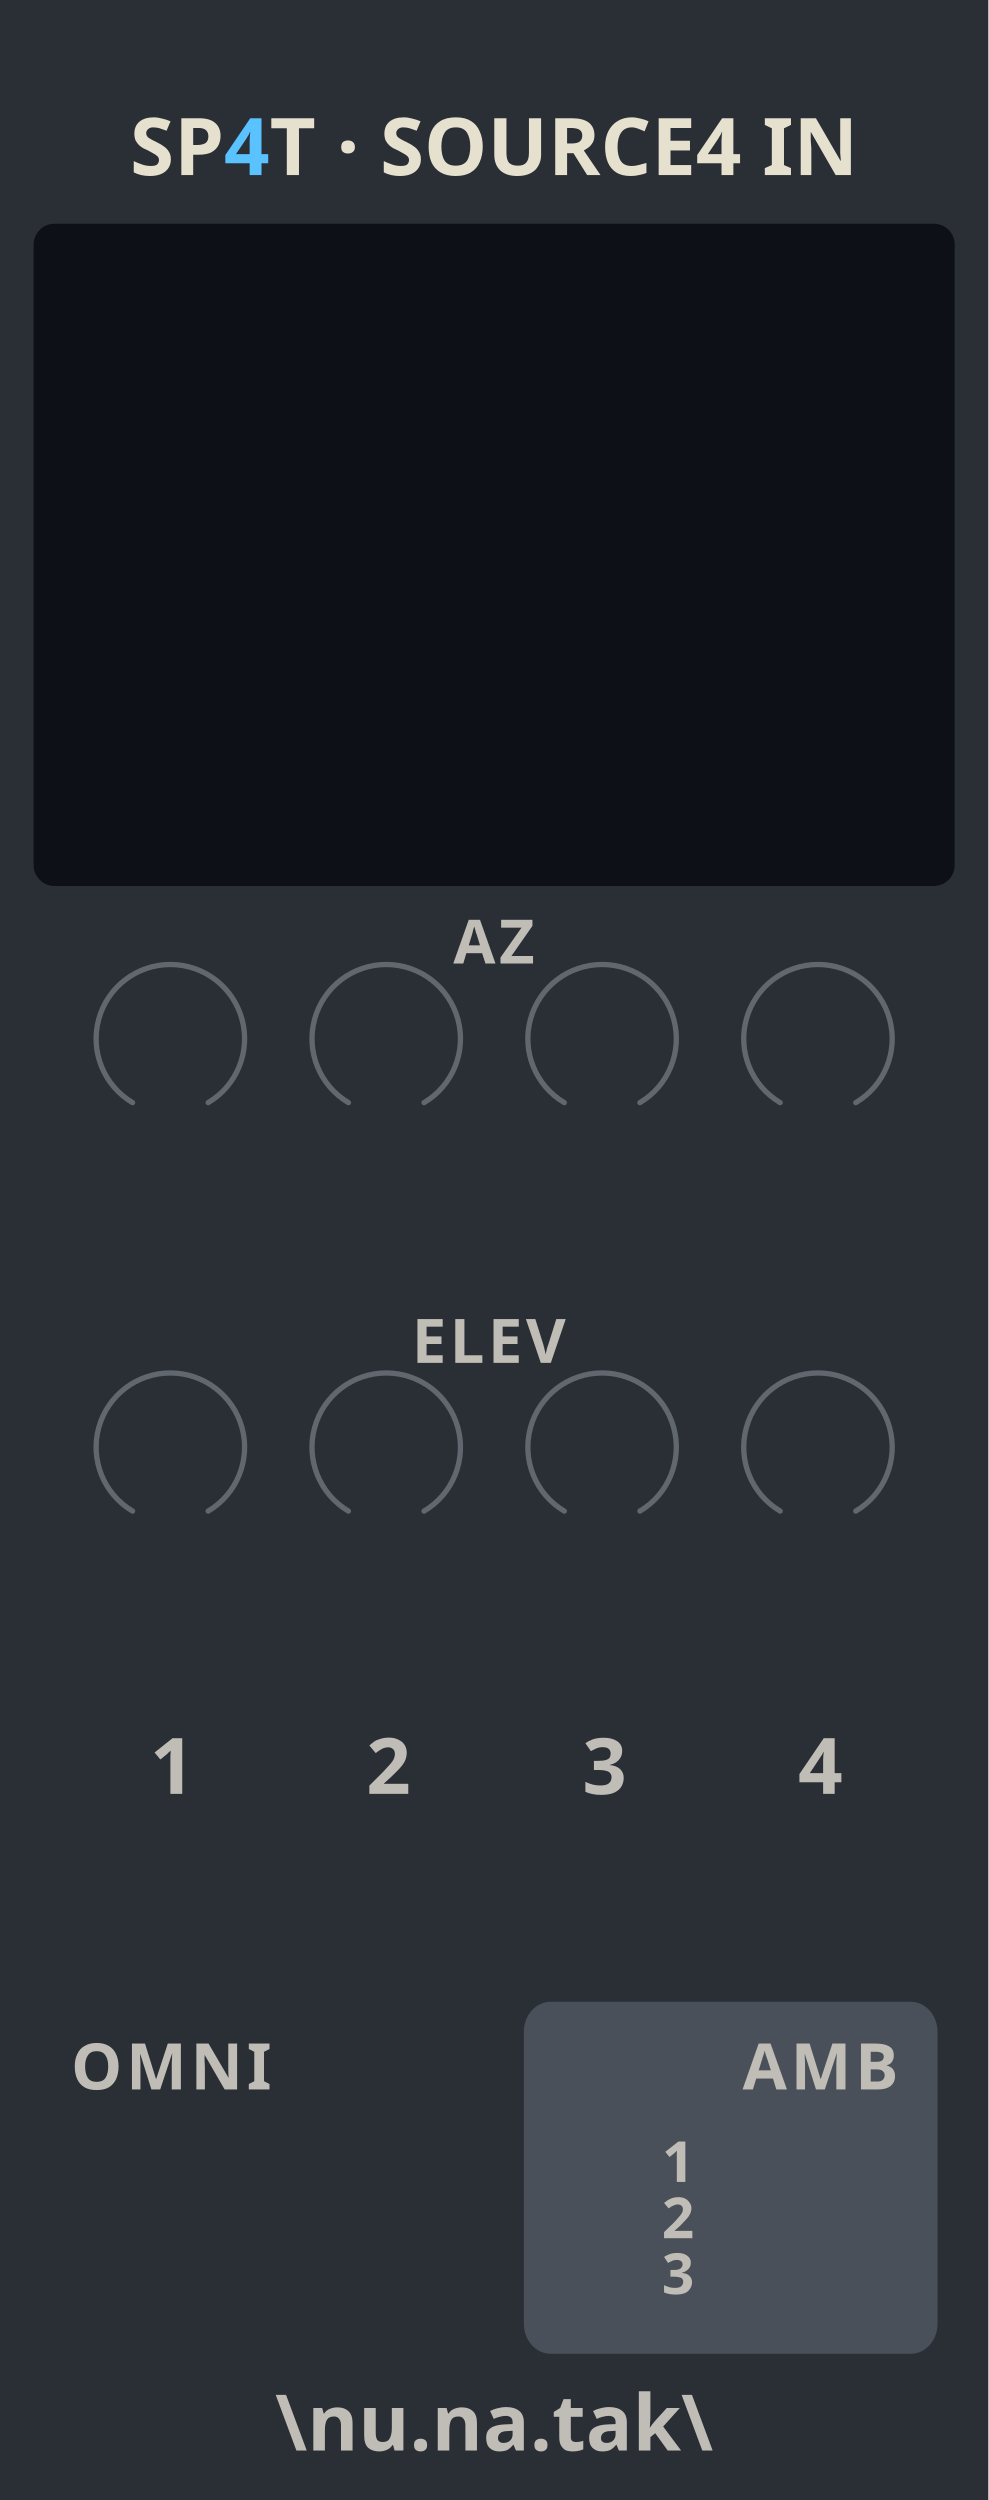
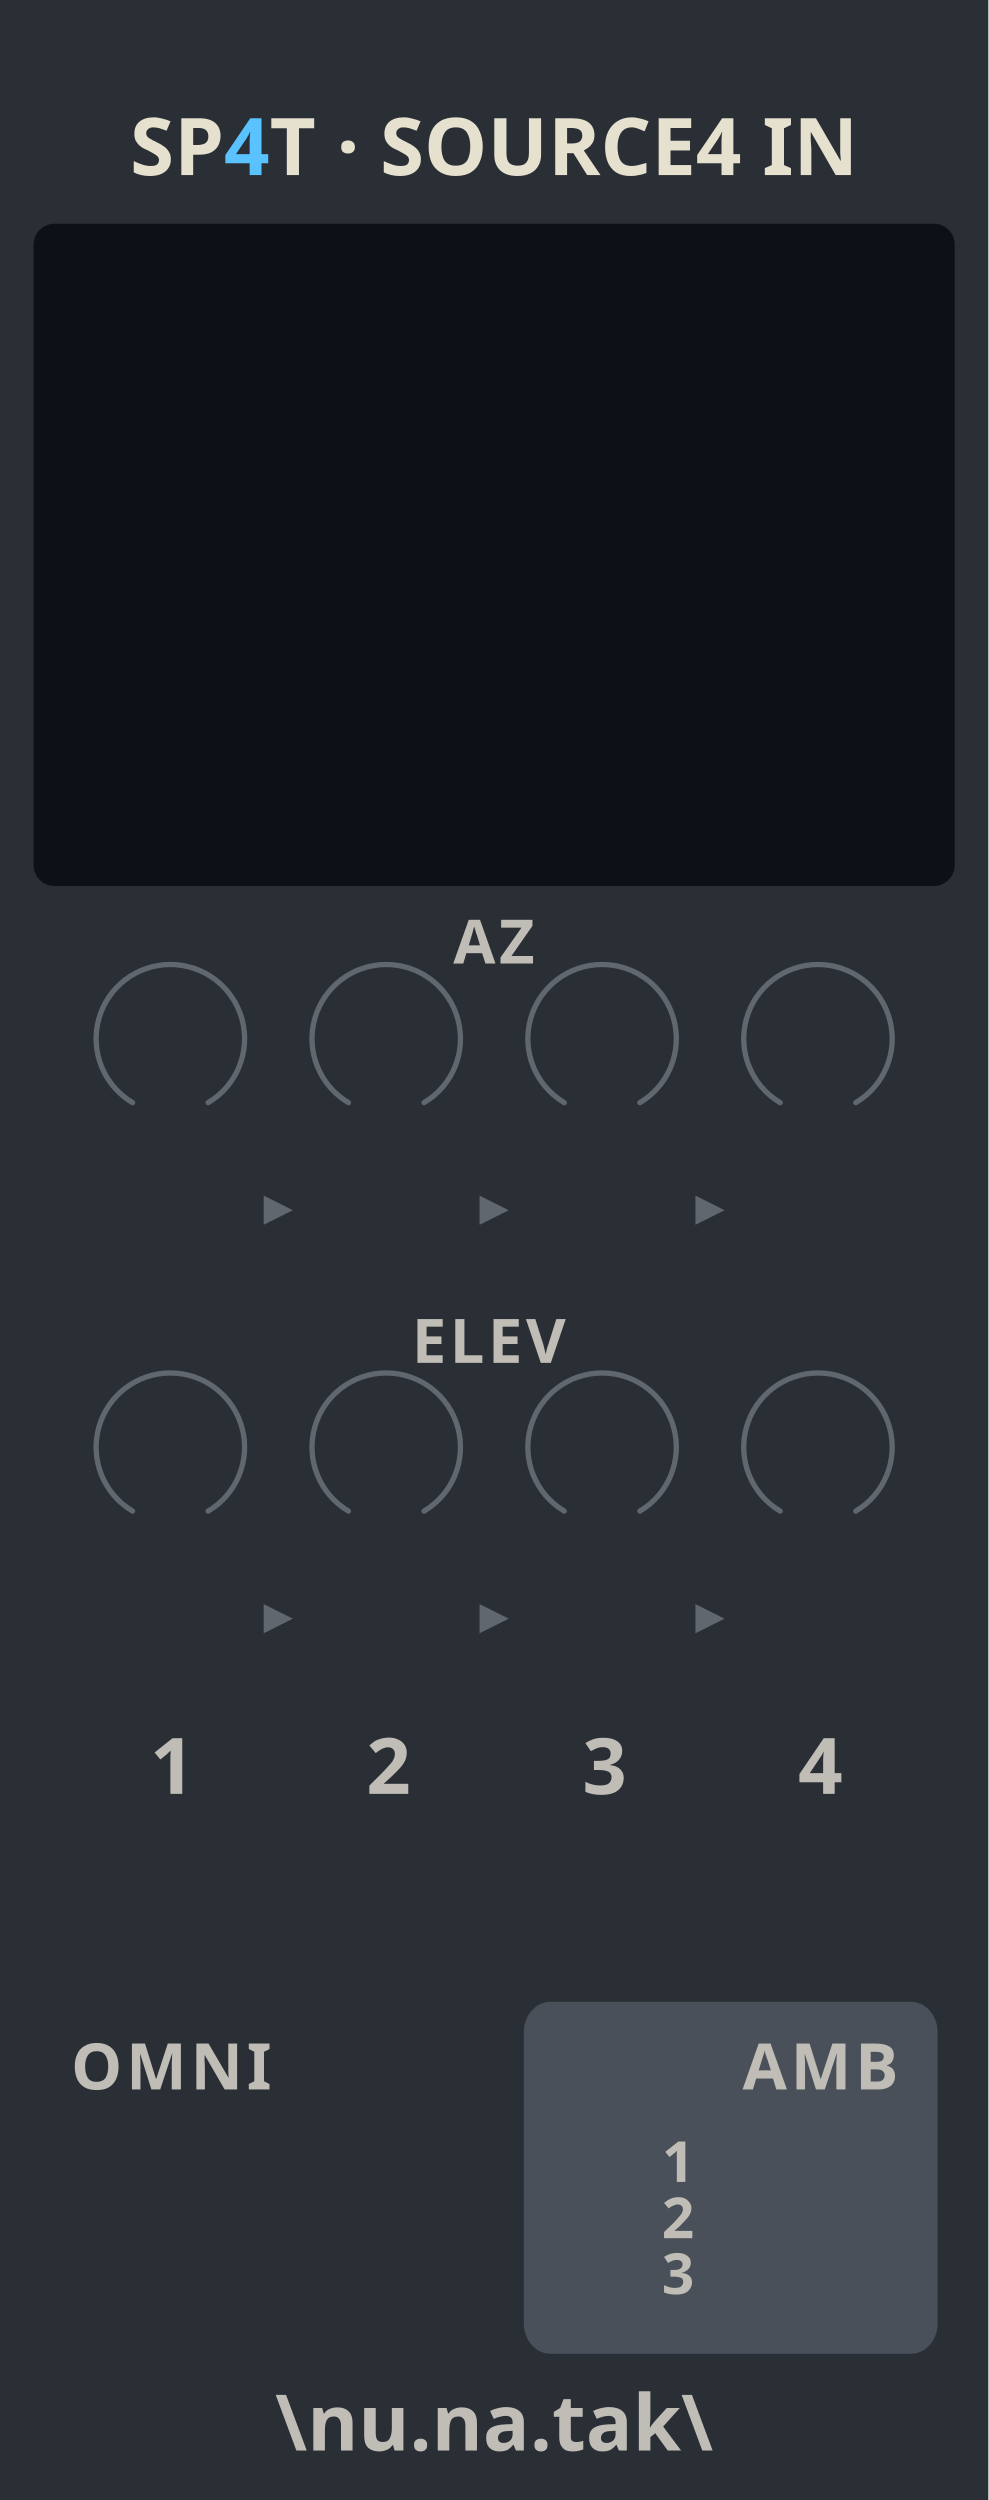
<svg xmlns="http://www.w3.org/2000/svg" xmlns:xlink="http://www.w3.org/1999/xlink" version="1.1" width="50.8mm" height="128.5mm" viewBox="0 0 50.8 128.5" id="svg49">
  <defs id="component-defs">
    <linearGradient id="linearGradient21">
      <stop style="stop-color:#2a2e35;stop-opacity:1;" offset="0" id="stop21" />
      <stop style="stop-color:#cfd3d9;stop-opacity:1;" offset="1" id="stop22" />
    </linearGradient>
    <linearGradient xlink:href="#linearGradient21" id="linearGradient22" x1="14.306" y1="59.001" x2="14.306" y2="65.366" gradientUnits="userSpaceOnUse" gradientTransform="matrix(0.4537741,0,0,2.814413,2.249732,-96.18744)" />
    <linearGradient xlink:href="#linearGradient21" id="linearGradient14" gradientUnits="userSpaceOnUse" gradientTransform="matrix(0.4537741,0,0,2.814413,13.22643,-96.18744)" x1="14.306" y1="59.001" x2="14.306" y2="65.366" />
    <linearGradient xlink:href="#linearGradient21" id="linearGradient15" gradientUnits="userSpaceOnUse" gradientTransform="matrix(0.4537741,0,0,2.814413,24.32243,-96.18744)" x1="14.306" y1="59.001" x2="14.306" y2="65.366" />
    <linearGradient xlink:href="#linearGradient21" id="linearGradient16" gradientUnits="userSpaceOnUse" gradientTransform="matrix(0.4537741,0,0,2.814413,35.41743,-96.18744)" x1="14.306" y1="59.001" x2="14.306" y2="65.366" />
    <linearGradient xlink:href="#linearGradient21" id="linearGradient32" gradientUnits="userSpaceOnUse" gradientTransform="matrix(0.4537741,0,0,2.814413,35.41743,-117.1828)" x1="14.306" y1="59.001" x2="14.306" y2="65.366" />
    <linearGradient xlink:href="#linearGradient21" id="linearGradient33" gradientUnits="userSpaceOnUse" gradientTransform="matrix(0.4537741,0,0,2.814413,24.32243,-117.1828)" x1="14.306" y1="59.001" x2="14.306" y2="65.366" />
    <linearGradient xlink:href="#linearGradient21" id="linearGradient34" gradientUnits="userSpaceOnUse" gradientTransform="matrix(0.4537741,0,0,2.814413,13.22643,-117.1828)" x1="14.306" y1="59.001" x2="14.306" y2="65.366" />
    <linearGradient xlink:href="#linearGradient21" id="linearGradient35" gradientUnits="userSpaceOnUse" gradientTransform="matrix(0.4537741,0,0,2.814413,2.249732,-117.1828)" x1="14.306" y1="59.001" x2="14.306" y2="65.366" />
  </defs>
  <g id="panel">
    <rect id="background" x="0" y="0" width="50.8" height="128.5" fill="#2a2e35" />
    <rect style="fill:#4a5059;stroke:none" id="rect85" width="21.266" height="18.093" x="26.925" y="102.892" rx="1.374" ry="1.552" />
    <text id="title" x="25.4" y="9" font-family="'Rounded Mplus 1c', 'Arial Rounded MT Bold', sans-serif" font-size="4.1" font-weight="700" text-anchor="middle" fill="#e6e1cf">SP<tspan fill="#59c2ff" id="title-accent">4</tspan>T · SOURCE4 IN</text>
    <text x="8.707" y="107.4" id="text43" style="font-weight:600;font-size:3.3px;font-family:'Barlow Condensed', 'Arial Narrow', sans-serif;letter-spacing:0.2;text-anchor:middle;fill:#bfbdb6">
      <tspan id="tspan2" x="8.807" y="107.4">OMNI</tspan>
    </text>
    <text x="42.072" y="107.4" id="text46" style="font-weight:600;font-size:3.3px;font-family:'Barlow Condensed', 'Arial Narrow', sans-serif;letter-spacing:0.2;text-anchor:middle;fill:#bfbdb6">
      <tspan id="tspan85" x="42.172" y="107.4">AMB</tspan>
    </text>
    <text id="brand" x="25.4" y="125.958" font-family="'Rounded Mplus 1c', 'Arial Rounded MT Bold', sans-serif" font-size="4" font-weight="700" text-anchor="middle" fill="#bfbdb6">\nu.na.tak\</text>
    <rect id="screen" x="1.728" y="11.5" width="47.344" height="34.039" rx="1.072" fill="#0d1017" style="stroke-width:1.156" />
    <text x="19.893" y="92.204" id="text53" style="font-weight:600;font-size:4px;font-family:'Barlow Condensed', 'Arial Narrow', sans-serif;letter-spacing:0.162;text-anchor:middle;fill:#bfbdb6;fill-opacity:1;stroke-width:0.81">
      <tspan id="tspan53" x="19.974" y="92.204" style="stroke-width:0.81;fill:#bfbdb6;fill-opacity:1">2</tspan>
    </text>
    <text x="34.023" y="112.151" id="text47" style="font-weight:600;font-size:2.9px;font-family:'Barlow Condensed', 'Arial Narrow', sans-serif;letter-spacing:0.2;text-anchor:start;fill:#bfbdb6">
      <tspan id="tspan82" x="34.023" y="112.151">1</tspan>
    </text>
    <text x="34.023" y="115.041" id="text48" style="font-weight:600;font-size:2.9px;font-family:'Barlow Condensed', 'Arial Narrow', sans-serif;letter-spacing:0.2;text-anchor:start;fill:#bfbdb6">
      <tspan id="tspan83" x="34.023" y="115.041">2</tspan>
    </text>
    <text x="34.023" y="117.911" id="text49" style="font-weight:600;font-size:2.9px;font-family:'Barlow Condensed', 'Arial Narrow', sans-serif;letter-spacing:0.2;text-anchor:start;fill:#bfbdb6">
      <tspan id="tspan84" x="34.023" y="117.911">3</tspan>
    </text>
    <path d="m 6.813,77.67 a 3.816,3.816 0 1 1 3.887,0" id="path7" style="fill:none;stroke:#61676f;stroke-width:0.273;stroke-linecap:round" />
    <path d="m 17.909,77.67 a 3.816,3.816 0 1 1 3.887,0" id="path10" style="fill:none;stroke:#61676f;stroke-width:0.273;stroke-linecap:round" />
    <path d="m 40.1,77.67 a 3.816,3.816 0 1 1 3.887,0" id="path11" style="fill:none;stroke:#61676f;stroke-width:0.273;stroke-linecap:round" />
    <path d="m 29.004,77.67 a 3.816,3.816 0 1 1 3.887,0" id="path12" style="fill:none;stroke:#61676f;stroke-width:0.273;stroke-linecap:round" />
    <text x="25.026" y="70.051" id="text3" style="font-weight:600;font-size:3.135px;font-family:'Barlow Condensed', 'Arial Narrow', sans-serif;letter-spacing:0.19;text-anchor:middle;fill:#bfbdb6;stroke-width:0.95">
      <tspan id="tspan3" x="25.121" y="70.051" style="stroke-width:0.95">ELEV</tspan>
    </text>
    <text x="8.775" y="92.204" id="text6" style="font-style:normal;font-variant:normal;font-weight:600;font-stretch:normal;font-size:4px;font-family:'Barlow Condensed', 'Arial Narrow', sans-serif;-inkscape-font-specification:'Barlow Condensed, Arial Narrow, sans-serif, Semi-Bold';font-variant-ligatures:normal;font-variant-caps:normal;font-variant-numeric:normal;font-variant-east-asian:normal;letter-spacing:0.162;text-anchor:middle;fill:#bfbdb6;fill-opacity:1;stroke-width:0.81">
      <tspan id="tspan9" x="8.856" y="92.204" style="stroke-width:0.81;fill:#bfbdb6;fill-opacity:1">1</tspan>
    </text>
    <text x="30.997" y="92.21" id="text8" style="font-style:normal;font-variant:normal;font-weight:600;font-stretch:normal;font-size:4px;font-family:'Barlow Condensed', 'Arial Narrow', sans-serif;-inkscape-font-specification:'Barlow Condensed, Arial Narrow, sans-serif, Semi-Bold';font-variant-ligatures:normal;font-variant-caps:normal;font-variant-numeric:normal;font-variant-east-asian:normal;letter-spacing:0.162;text-anchor:middle;fill:#bfbdb6;fill-opacity:1;stroke-width:0.81">
      <tspan id="tspan10" x="31.078" y="92.21" style="stroke-width:0.81;fill:#bfbdb6;fill-opacity:1">3</tspan>
    </text>
    <text x="42.092" y="92.204" id="text9" style="font-style:normal;font-variant:normal;font-weight:600;font-stretch:normal;font-size:4px;font-family:'Barlow Condensed', 'Arial Narrow', sans-serif;-inkscape-font-specification:'Barlow Condensed, Arial Narrow, sans-serif, Semi-Bold';font-variant-ligatures:normal;font-variant-caps:normal;font-variant-numeric:normal;font-variant-east-asian:normal;letter-spacing:0.162;text-anchor:middle;fill:#bfbdb6;fill-opacity:1;stroke-width:0.81">
      <tspan id="tspan11" x="42.173" y="92.204" style="stroke-width:0.81;fill:#bfbdb6;fill-opacity:1">4</tspan>
    </text>
    <path d="m 6.813,56.675 a 3.816,3.816 0 1 1 3.887,0" id="path17" style="fill:none;stroke:#61676f;stroke-width:0.273;stroke-linecap:round" />
    <path d="m 17.909,56.675 a 3.816,3.816 0 1 1 3.887,0" id="path18" style="fill:none;stroke:#61676f;stroke-width:0.273;stroke-linecap:round" />
    <path d="m 40.1,56.675 a 3.816,3.816 0 1 1 3.887,0" id="path21" style="fill:none;stroke:#61676f;stroke-width:0.273;stroke-linecap:round" />
    <path d="m 29.004,56.675 a 3.816,3.816 0 1 1 3.887,0" id="path23" style="fill:none;stroke:#61676f;stroke-width:0.273;stroke-linecap:round" />
+     <path d="M 15.054,62.205 L 13.554,61.455 L 13.554,62.955 Z" id="az-normal-1" style="fill:#61676f;stroke:none" />
+     <path d="M 26.15,62.205 L 24.65,61.455 L 24.65,62.955 Z" id="az-normal-2" style="fill:#61676f;stroke:none" />
+     <path d="M 37.245,62.205 L 35.745,61.455 L 35.745,62.955 Z" id="az-normal-3" style="fill:#61676f;stroke:none" />
+     <path d="M 15.054,83.2 L 13.554,82.45 L 13.554,83.95 Z" id="elev-normal-1" style="fill:#61676f;stroke:none" />
+     <path d="M 26.15,83.2 L 24.65,82.45 L 24.65,83.95 Z" id="elev-normal-2" style="fill:#61676f;stroke:none" />
+     <path d="M 37.245,83.2 L 35.745,82.45 L 35.745,83.95 Z" id="elev-normal-3" style="fill:#61676f;stroke:none" />
    <g id="g36" style="display:none">
      <rect style="opacity:0.15;fill:url(#linearGradient22);stroke:none;stroke-width:1.081" id="rect33" width="9.325" height="18.368" x="4.213" y="69.722" rx="1.537" ry="1.537" />
      <rect style="opacity:0.15;fill:url(#linearGradient14);stroke:none;stroke-width:1.081" id="rect14" width="9.325" height="18.368" x="15.189" y="69.722" rx="1.537" ry="1.537" />
      <rect style="opacity:0.15;fill:url(#linearGradient15);stroke:none;stroke-width:1.081" id="rect15" width="9.325" height="18.368" x="26.285" y="69.722" rx="1.537" ry="1.537" />
      <rect style="opacity:0.15;fill:url(#linearGradient16);stroke:none;stroke-width:1.081" id="rect16" width="9.325" height="18.368" x="37.38" y="69.722" rx="1.537" ry="1.537" />
      <rect style="opacity:0.15;fill:url(#linearGradient35);stroke:none;stroke-width:1.081" id="rect17" width="9.325" height="18.368" x="4.213" y="48.726" rx="1.537" ry="1.537" />
      <rect style="opacity:0.15;fill:url(#linearGradient34);stroke:none;stroke-width:1.081" id="rect23" width="9.325" height="18.368" x="15.189" y="48.726" rx="1.537" ry="1.537" />
      <rect style="opacity:0.15;fill:url(#linearGradient33);stroke:none;stroke-width:1.081" id="rect24" width="9.325" height="18.368" x="26.285" y="48.726" rx="1.537" ry="1.537" />
      <rect style="opacity:0.15;fill:url(#linearGradient32);stroke:none;stroke-width:1.081" id="rect25" width="9.325" height="18.368" x="37.38" y="48.726" rx="1.537" ry="1.537" />
    </g>
    <text x="25.288" y="49.526" id="text1" style="font-weight:600;font-size:3.135px;font-family:'Barlow Condensed', 'Arial Narrow', sans-serif;letter-spacing:0.19;text-anchor:middle;fill:#bfbdb6;stroke-width:0.95">
      <tspan id="tspan1" x="25.383" y="49.526" style="stroke-width:0.95">AZ</tspan>
    </text>
  </g>
  <g id="components" style="display:none">
    <circle id="ambi-output" cx="42.043" cy="114" r="4.013" fill="#0000ff" />
    <circle id="order-param" cx="30.947" cy="114" r="2.278" fill="#ff0000" />
    <circle id="omni-input" cx="8.756" cy="114" r="4.013" fill="#00ff00" />
    <circle id="src2-input" cx="19.852" cy="97.458" r="4.013" fill="#00ff00" />
    <circle id="src4-input" cx="42.043" cy="97.458" r="4.013" fill="#00ff00" />
    <circle id="src3-input" cx="30.948" cy="97.458" r="4.013" fill="#00ff00" />
    <circle id="src1-elev-param" cx="8.756" cy="74.386" r="3.084" fill="#ff0000" />
    <circle id="src2-elev-param" cx="19.852" cy="74.386" r="3.084" fill="#ff0000" />
    <circle id="src4-elev-param" cx="42.043" cy="74.386" r="3.084" fill="#ff0000" />
    <circle id="src2-elev-cv-input" cx="19.852" cy="83.2" r="4.013" fill="#00ff00" />
    <circle id="src1-elev-cv-input" cx="8.756" cy="83.2" r="4.013" fill="#00ff00" />
    <circle id="src4-elev-cv-input" cx="42.043" cy="83.2" r="4.013" fill="#00ff00" />
    <circle id="src3-elev-cv-input" cx="30.948" cy="83.2" r="4.013" fill="#00ff00" />
    <circle id="src3-elev-param" cx="30.948" cy="74.386" r="3.084" fill="#ff0000" />
    <circle id="src1-input" cx="8.756" cy="97.458" r="4.013" fill="#00ff00" />
    <circle id="src1-az-param" cx="8.756" cy="53.39" r="3.084" fill="#ff0000" />
    <circle id="src2-az-param" cx="19.852" cy="53.39" r="3.084" fill="#ff0000" />
    <circle id="src4-az-param" cx="42.043" cy="53.39" r="3.084" fill="#ff0000" />
    <circle id="src2-az-cv-input" cx="19.852" cy="62.205" r="4.013" fill="#00ff00" />
    <circle id="src1-az-cv-input" cx="8.756" cy="62.205" r="4.013" fill="#00ff00" />
    <circle id="src4-az-cv-input" cx="42.043" cy="62.205" r="4.013" fill="#00ff00" />
    <circle id="src3-az-cv-input" cx="30.948" cy="62.205" r="4.013" fill="#00ff00" />
    <circle id="src3-az-param" cx="30.948" cy="53.39" r="3.084" fill="#ff0000" />
  </g>
</svg>
